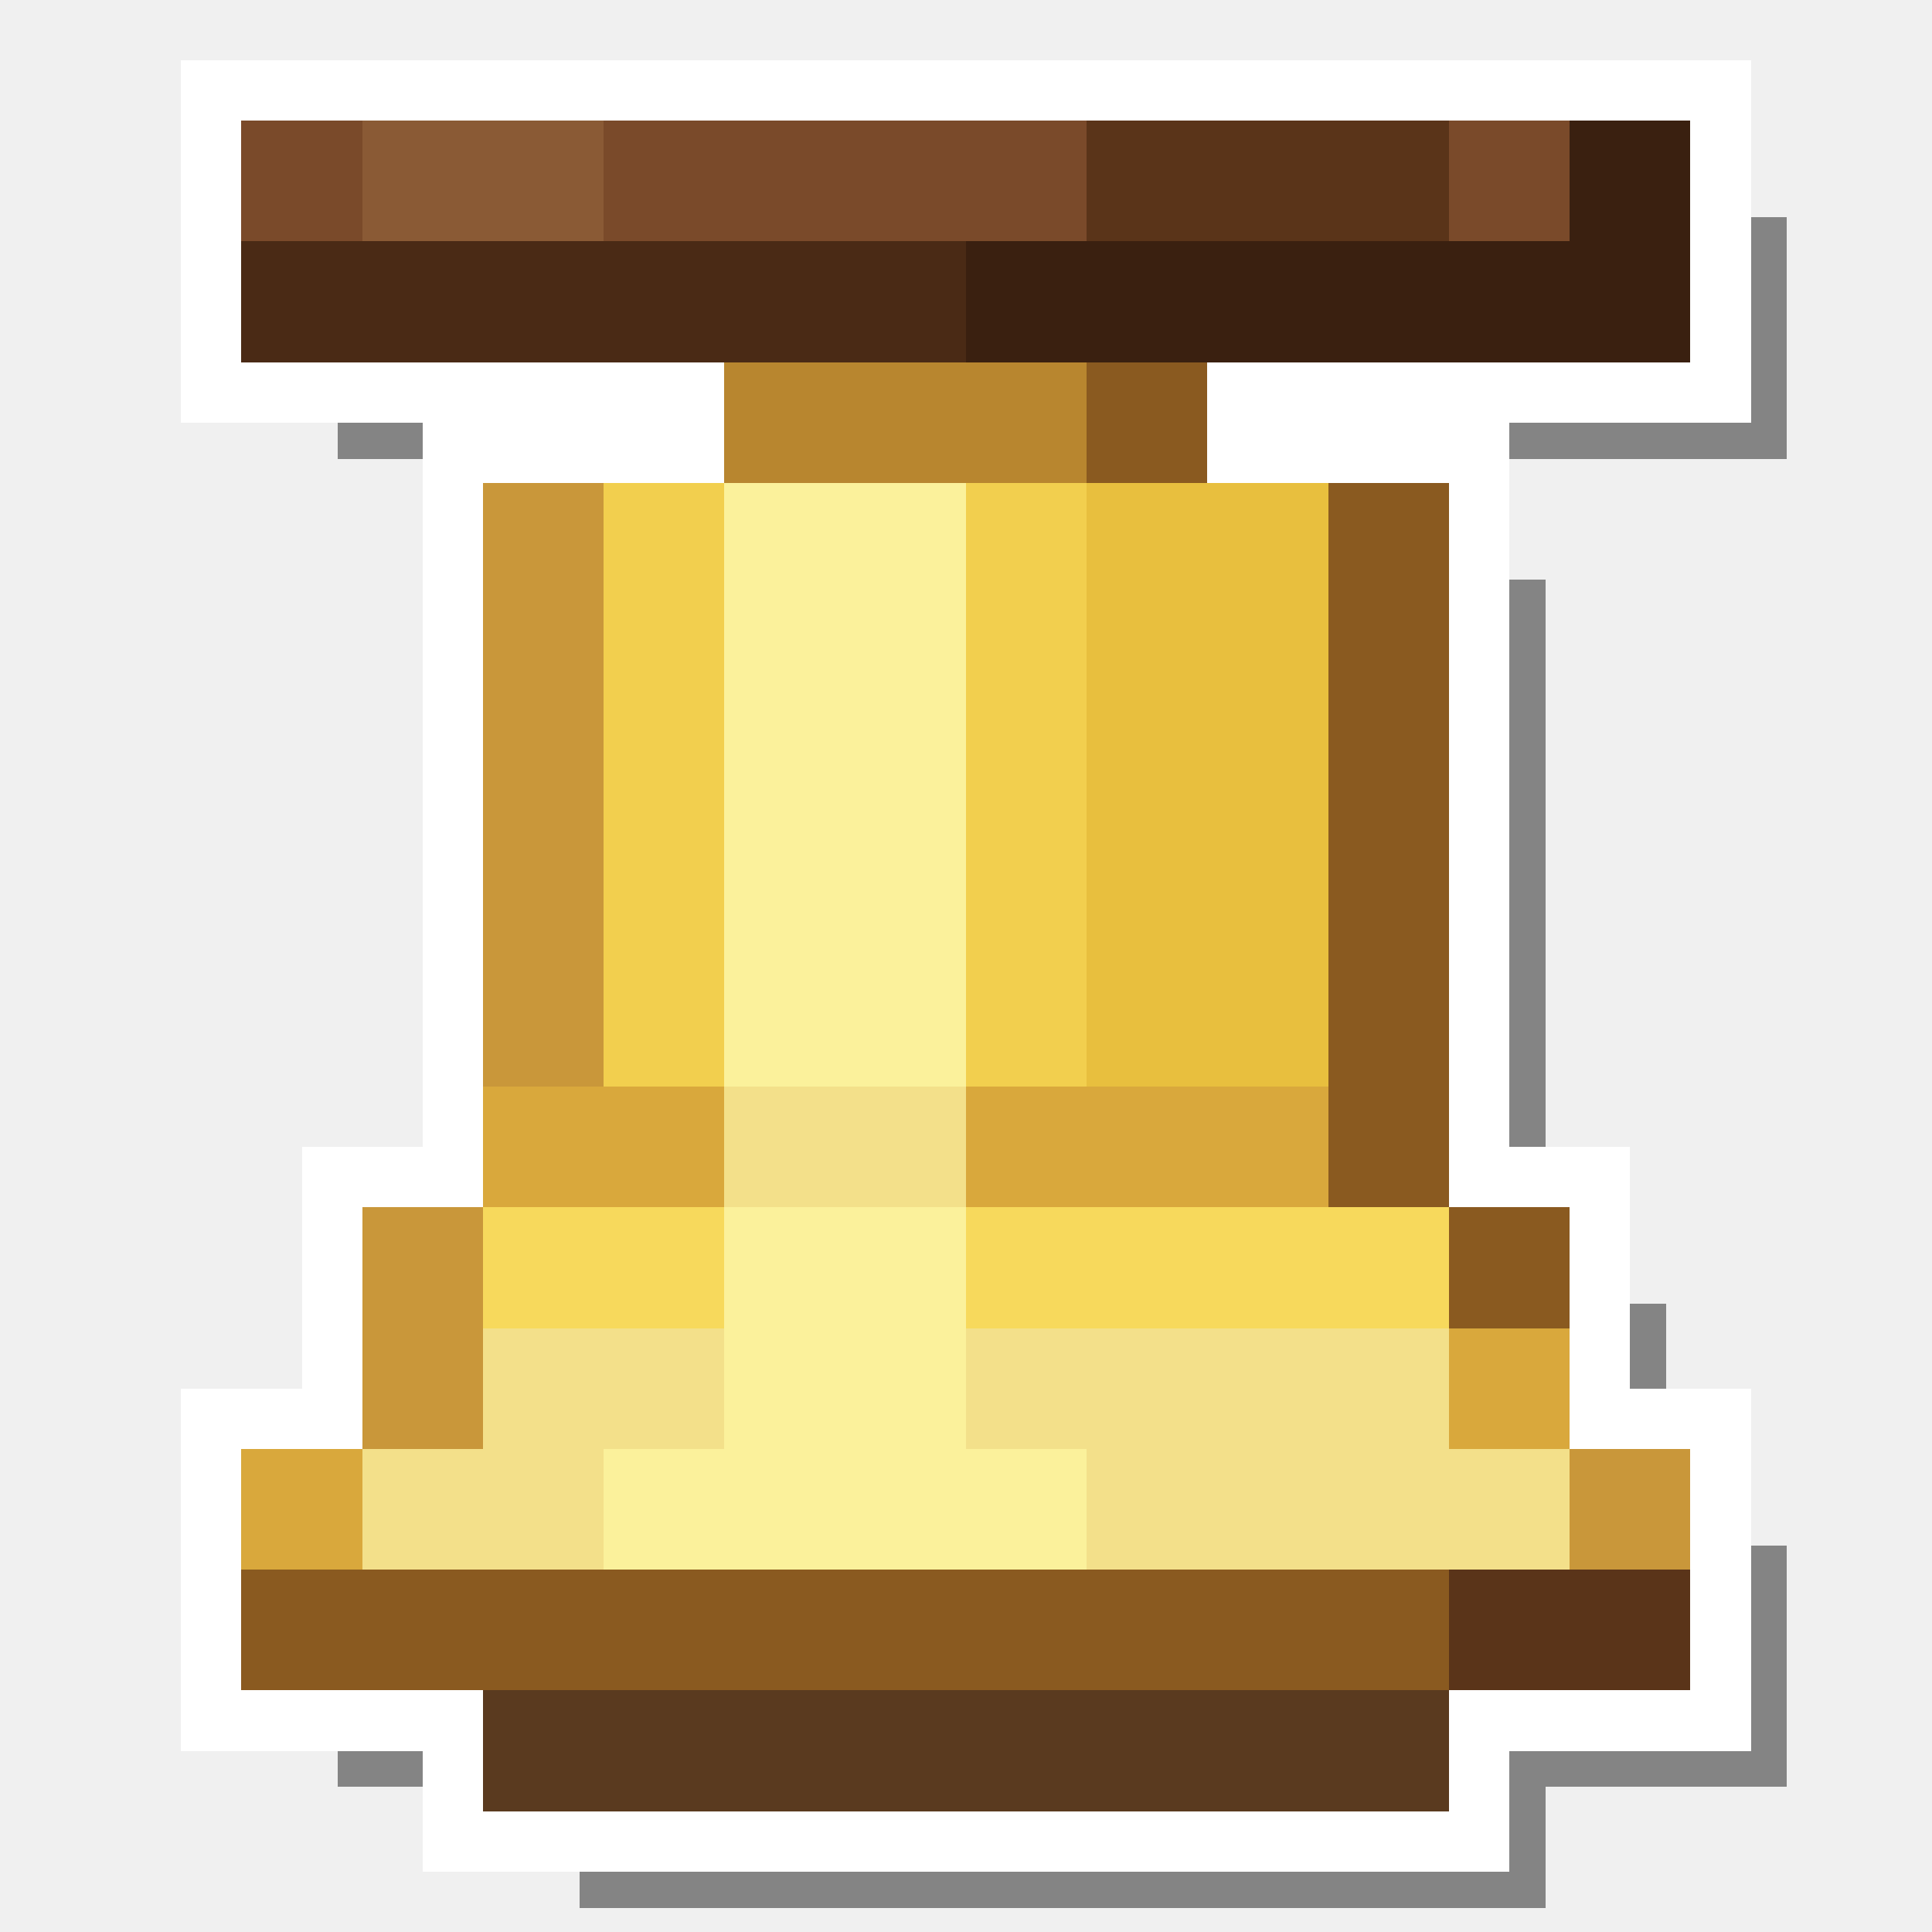
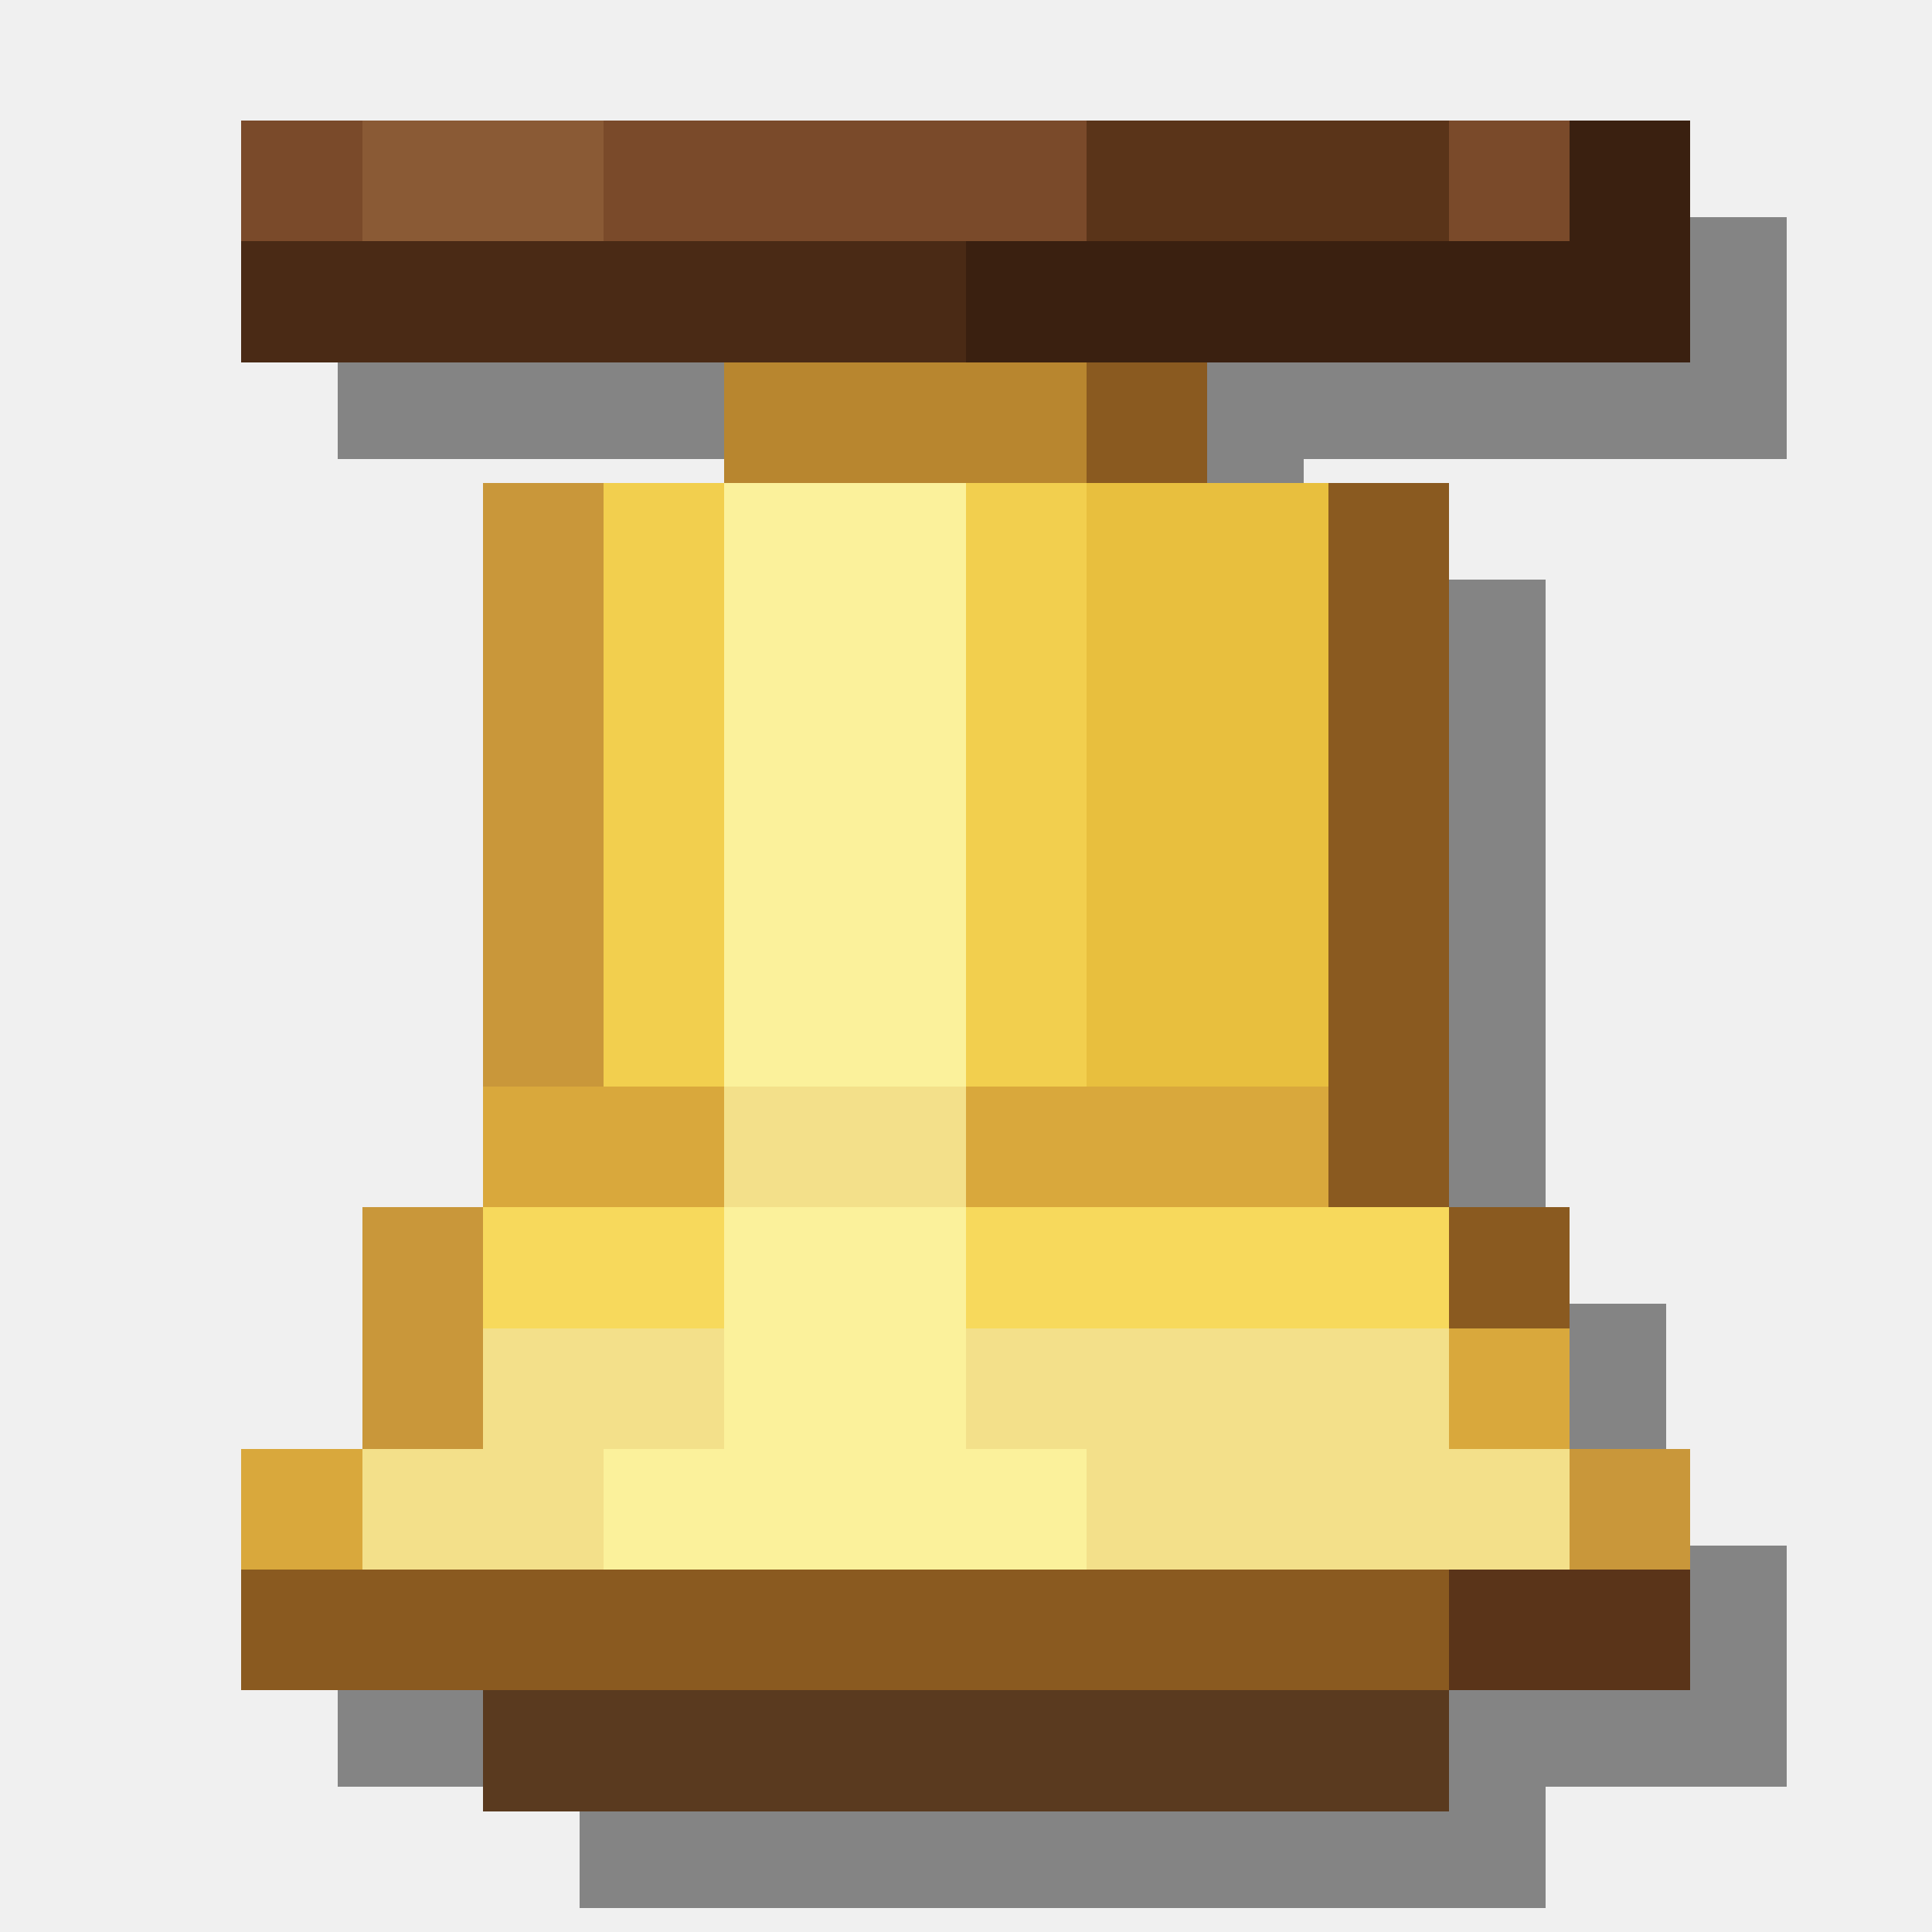
<svg xmlns="http://www.w3.org/2000/svg" width="1024" height="1024" viewBox="0 0 16 16" shape-rendering="crispEdges">
  <path d="M2 1H14V3H10V4H12V10H13V12H14V14H12V15H4V14H2V12H3V10H4V4H6V3H2Z" transform="translate(0.8 0.8)" fill="#000" opacity="0.45" />
-   <path d="M2 1H14V3H10V4H12V10H13V12H14V14H12V15H4V14H2V12H3V10H4V4H6V3H2Z" fill="#fff" stroke="#fff" stroke-width="1" />
  <g>
    <rect x="2" y="1" width="12" height="1" fill="#7a4a2a" />
    <rect x="3" y="1" width="2" height="1" fill="#8a5a35" />
    <rect x="9" y="1" width="3" height="1" fill="#5a3419" />
    <rect x="13" y="1" width="1" height="1" fill="#3a2010" />
    <rect x="2" y="2" width="12" height="1" fill="#4a2a15" />
    <rect x="8" y="2" width="6" height="1" fill="#3a2010" />
    <rect x="6" y="3" width="4" height="1" fill="#b8862f" />
    <rect x="9" y="3" width="1" height="1" fill="#8a5a20" />
    <rect x="4" y="4" width="8" height="5" fill="#f2cf4e" />
    <rect x="4" y="4" width="1" height="5" fill="#c9973a" />
    <rect x="6" y="4" width="2" height="5" fill="#fbf19b" />
    <rect x="9" y="4" width="2" height="5" fill="#e8bf3e" />
    <rect x="11" y="4" width="1" height="5" fill="#8a5a20" />
    <rect x="4" y="9" width="8" height="1" fill="#d9a83c" />
    <rect x="6" y="9" width="2" height="1" fill="#f3e08a" />
    <rect x="11" y="9" width="1" height="1" fill="#8a5a20" />
    <rect x="3" y="10" width="10" height="1" fill="#f7d95c" />
    <rect x="3" y="10" width="1" height="1" fill="#c9973a" />
    <rect x="6" y="10" width="2" height="1" fill="#fbf19b" />
    <rect x="12" y="10" width="1" height="1" fill="#8a5a20" />
    <rect x="3" y="11" width="10" height="1" fill="#f3e08a" />
    <rect x="3" y="11" width="1" height="1" fill="#c9973a" />
    <rect x="6" y="11" width="2" height="1" fill="#fbf19b" />
    <rect x="12" y="11" width="1" height="1" fill="#d9a83c" />
    <rect x="2" y="12" width="12" height="1" fill="#f3e08a" />
    <rect x="2" y="12" width="1" height="1" fill="#d9a83c" />
    <rect x="5" y="12" width="4" height="1" fill="#fbf19b" />
    <rect x="13" y="12" width="1" height="1" fill="#c9973a" />
    <rect x="2" y="13" width="12" height="1" fill="#8a5a20" />
    <rect x="12" y="13" width="2" height="1" fill="#5a3419" />
    <rect x="4" y="14" width="8" height="1" fill="#5a3a1f" />
  </g>
</svg>
